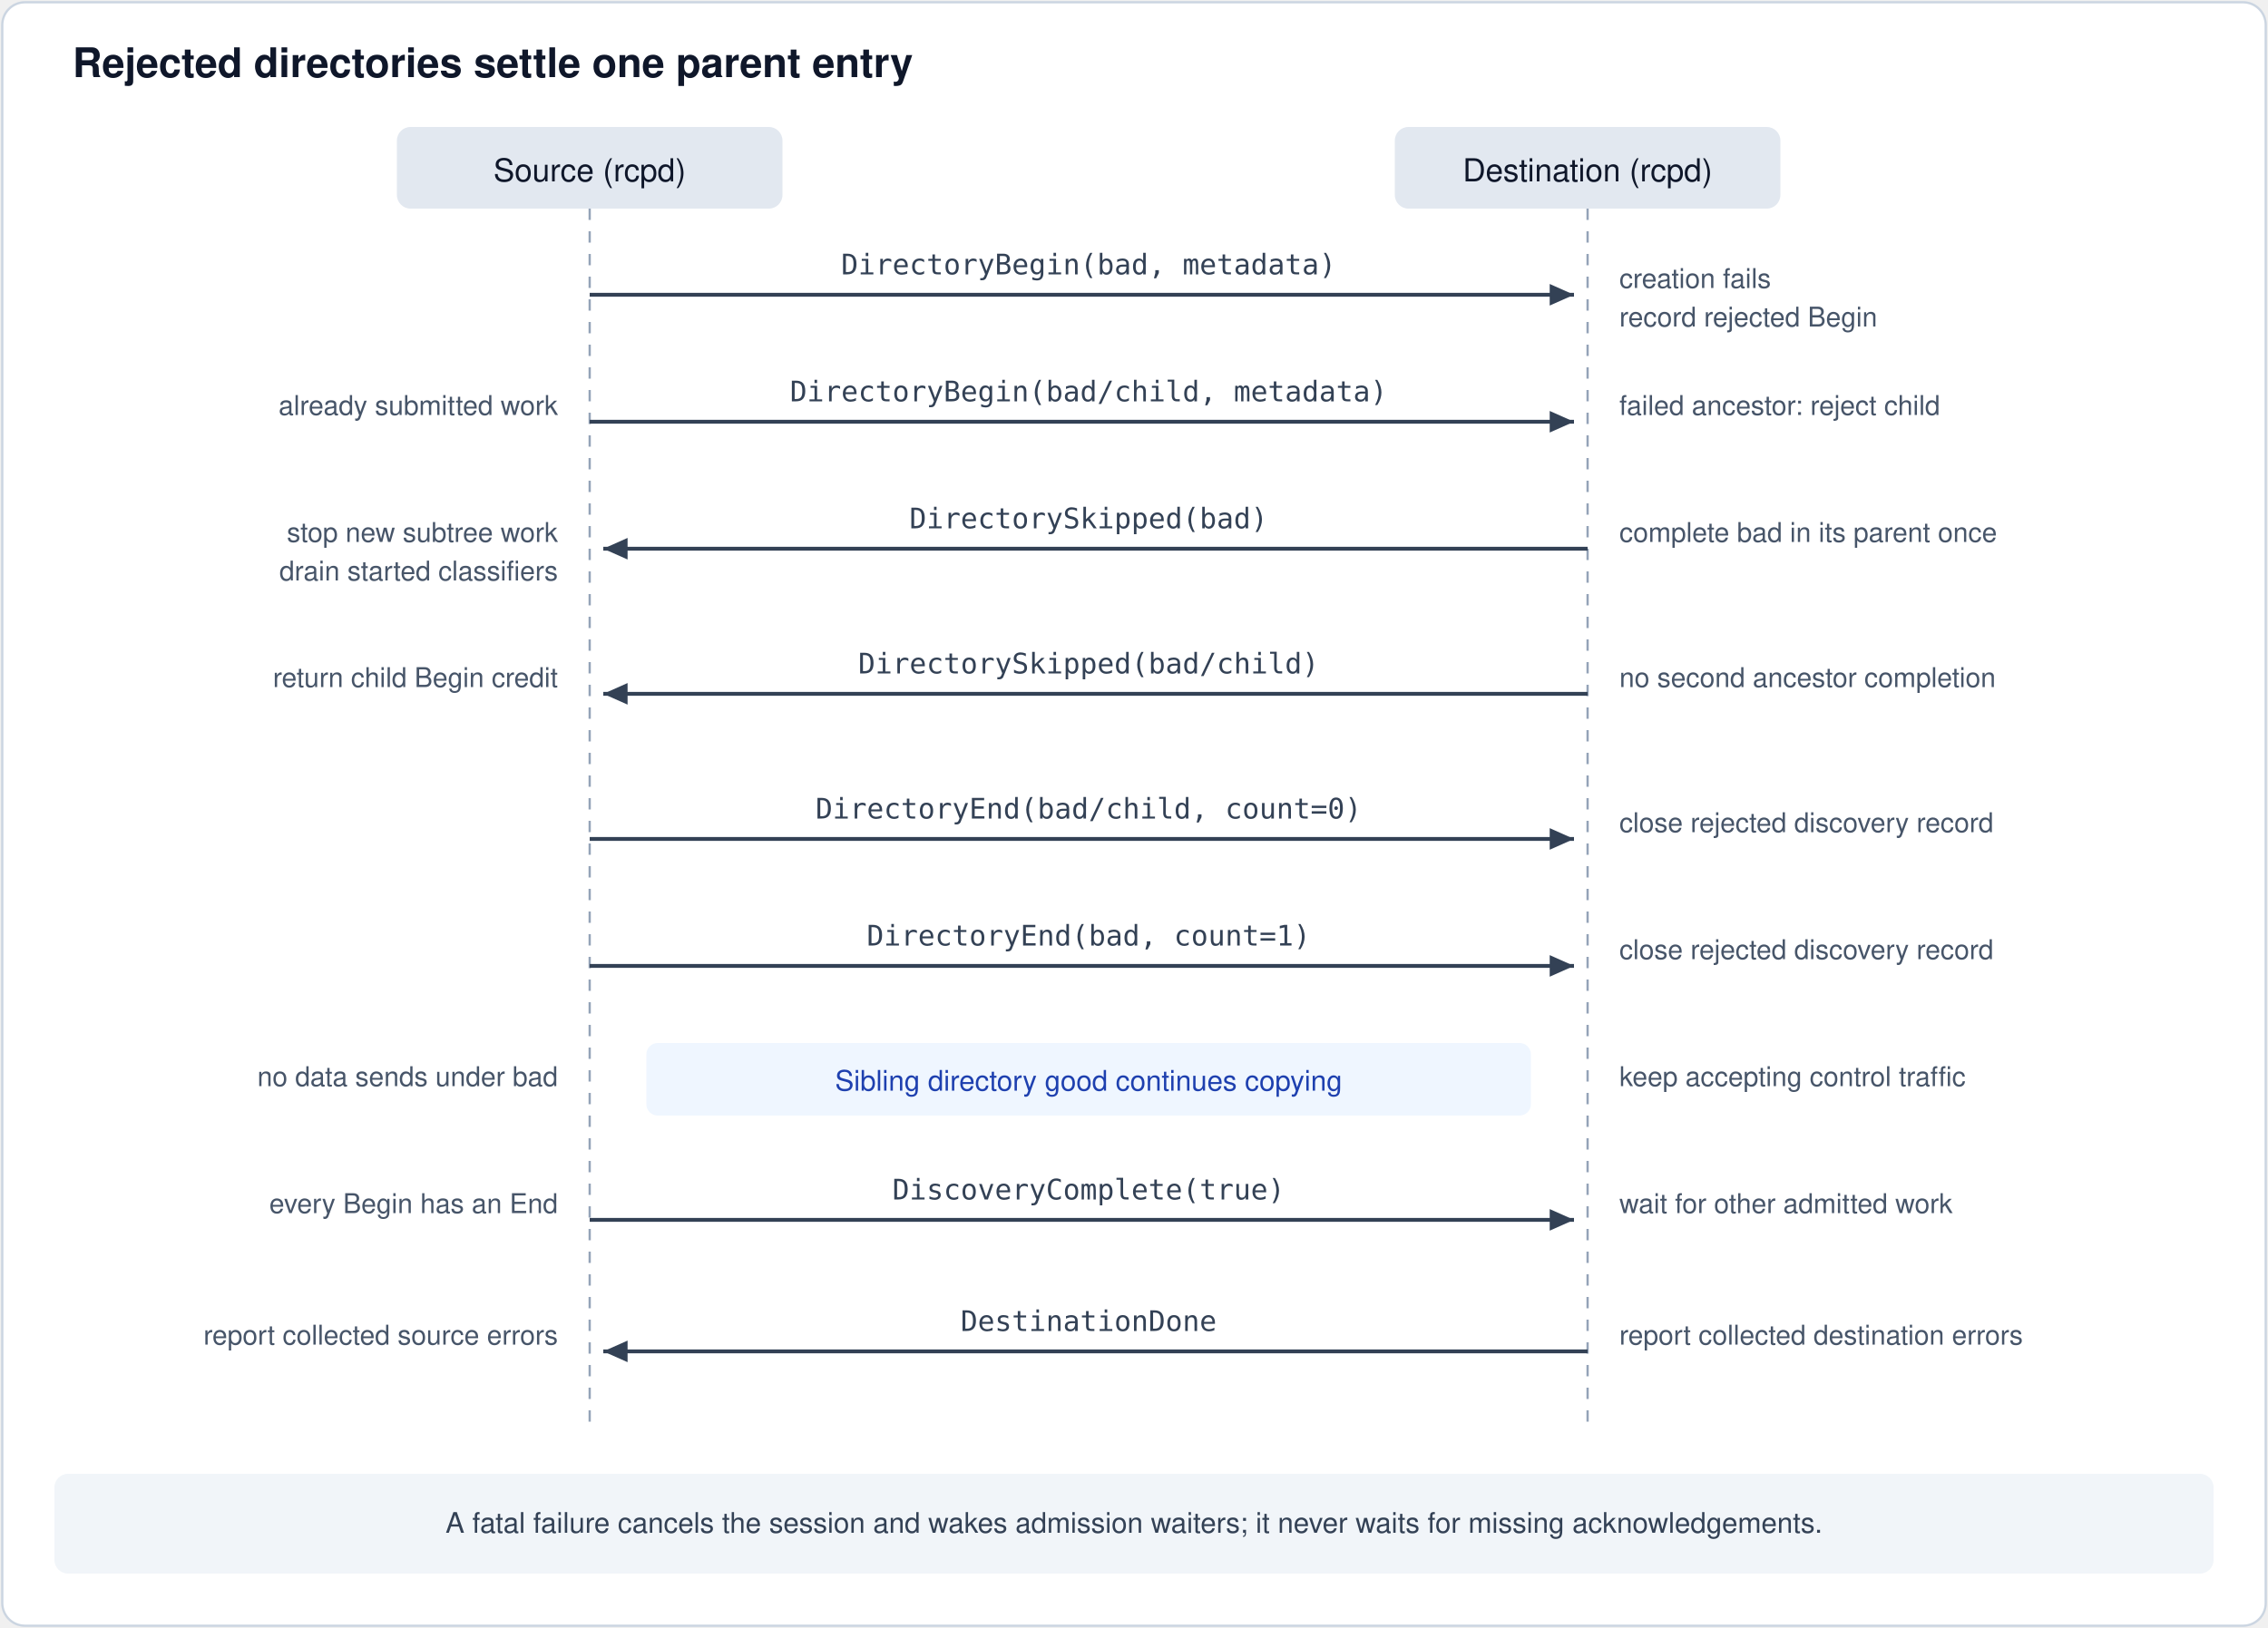
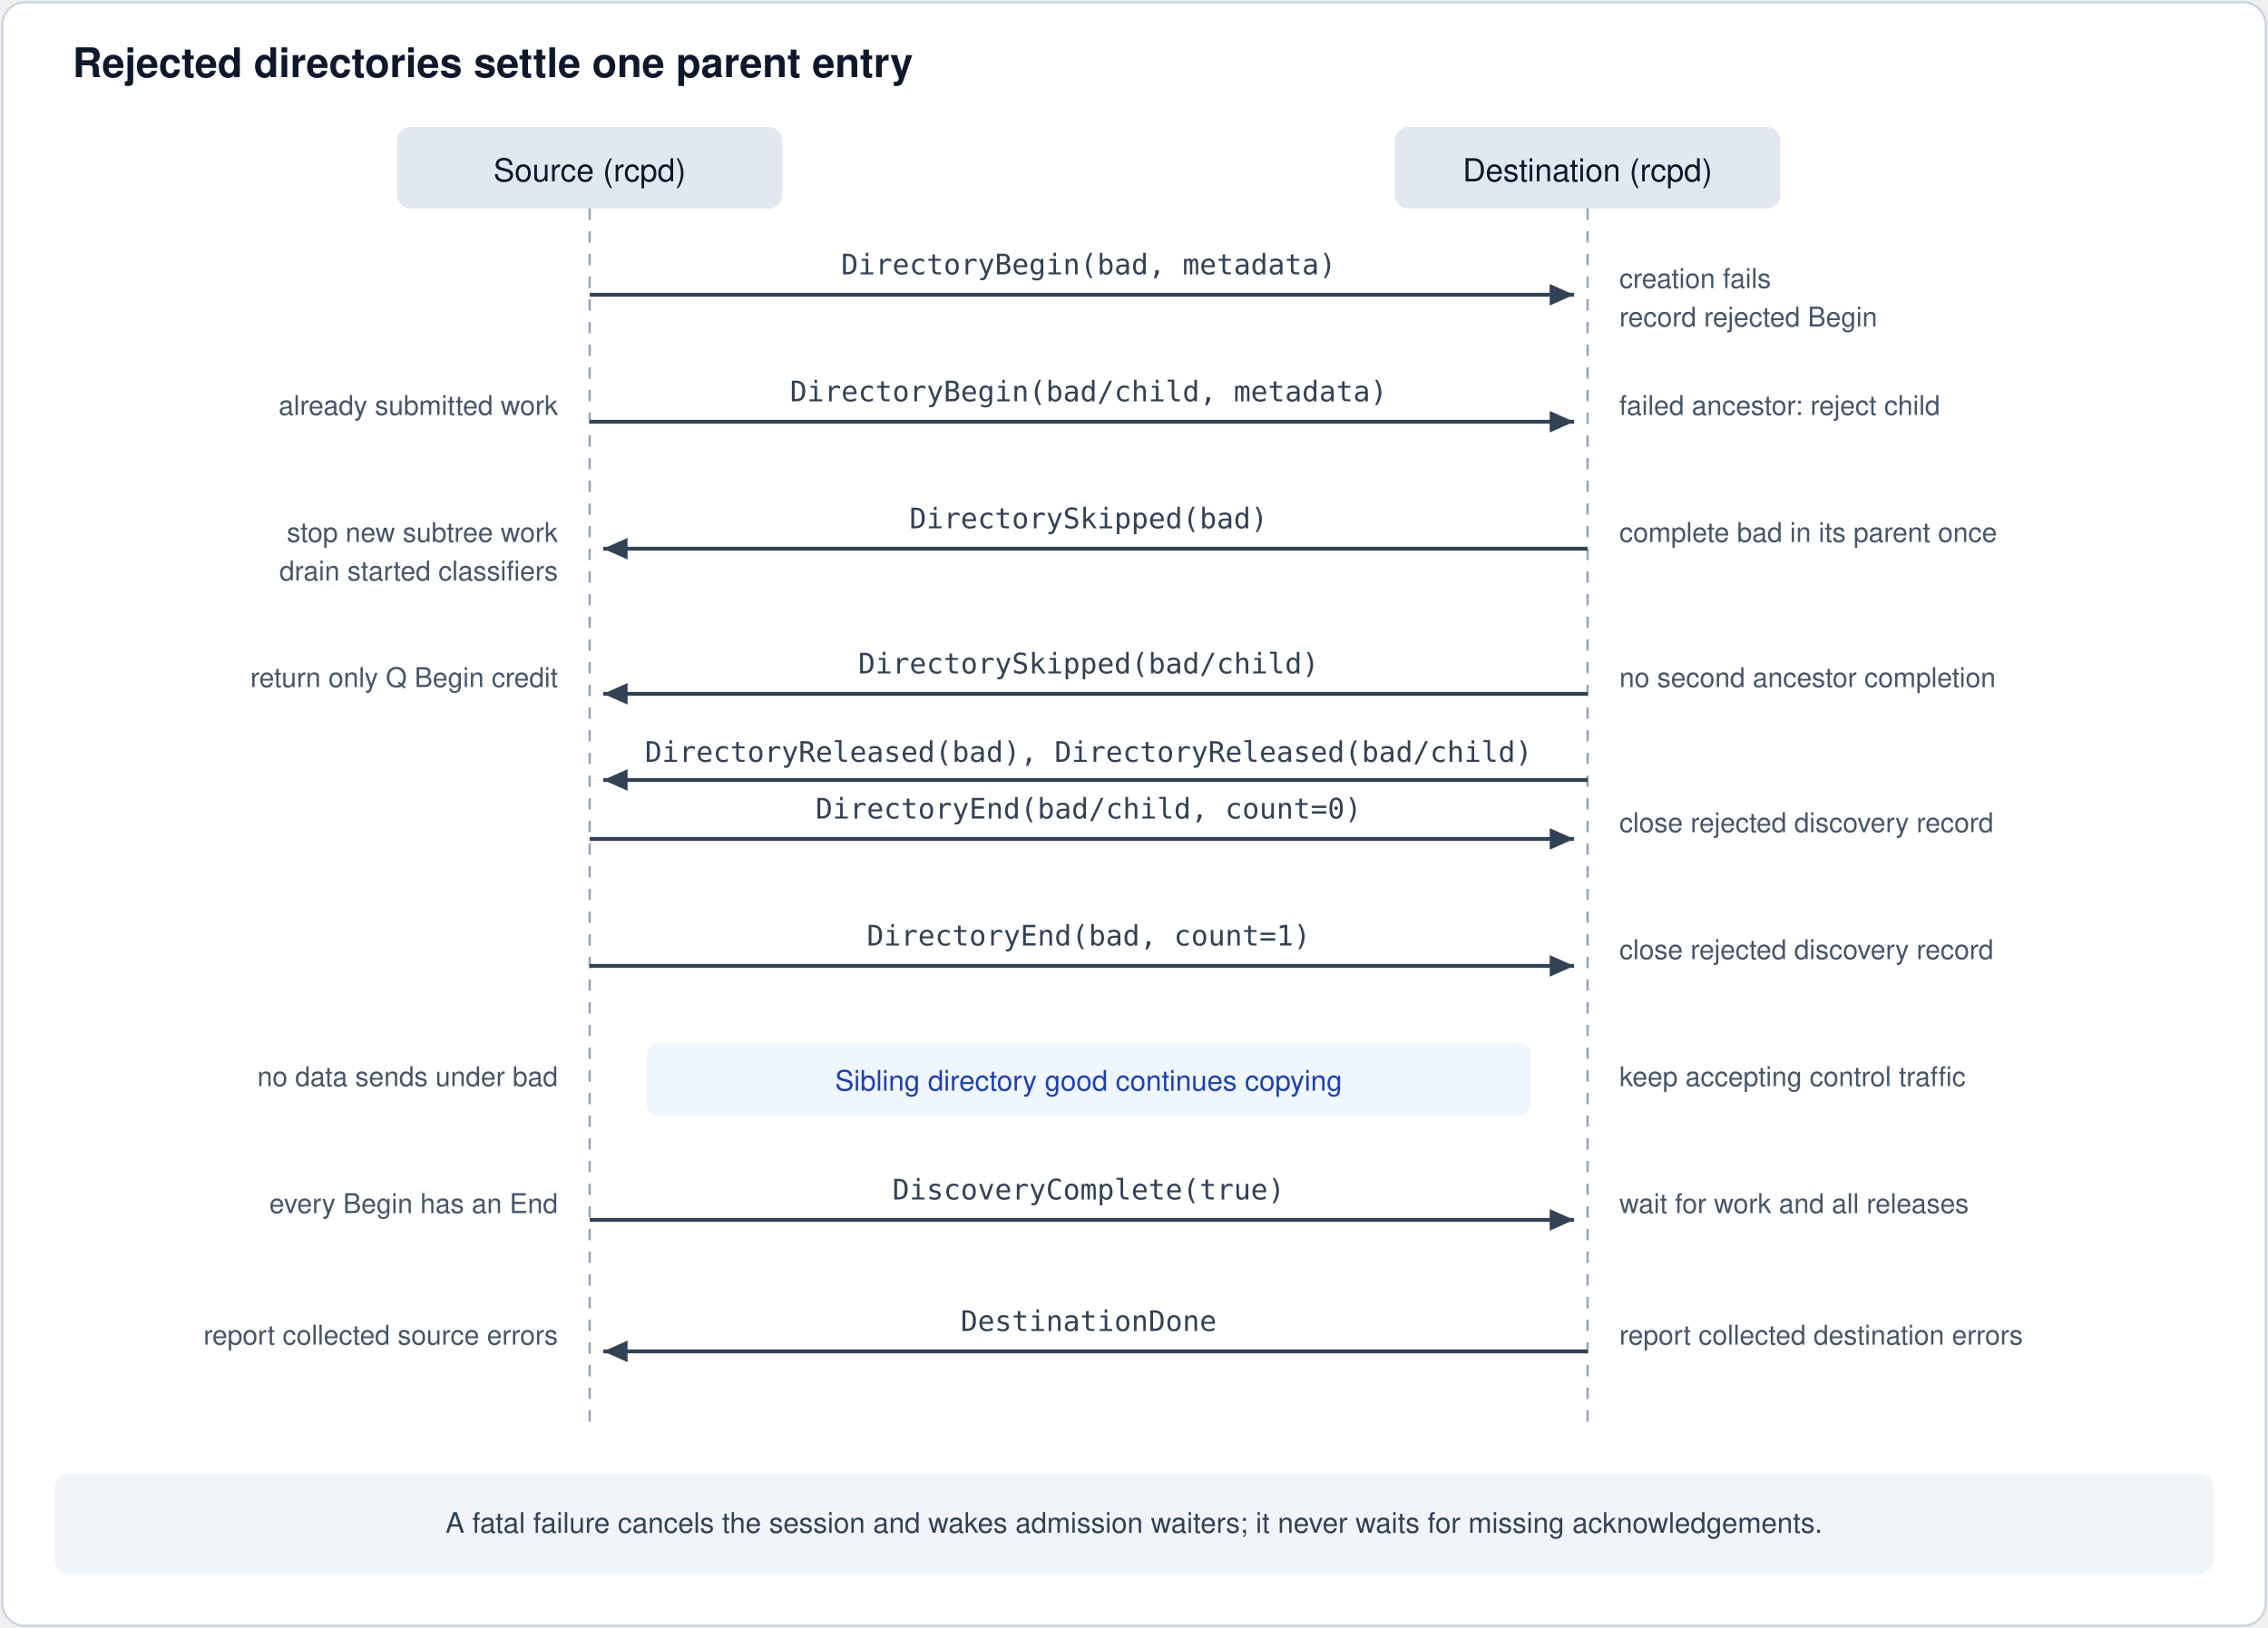
<svg xmlns="http://www.w3.org/2000/svg" viewBox="0 0 1000 718" role="img" aria-labelledby="title desc" font-family="-apple-system, 'Segoe UI', Helvetica, Arial, sans-serif">
  <defs>
    <marker id="arrow" viewBox="0 0 10 10" refX="9" refY="5" markerWidth="7" markerHeight="7" orient="auto-start-reverse">
      <path d="M 0 1 L 9 5 L 0 9 z" fill="context-stroke" />
    </marker>
  </defs>
  <rect x="1" y="1" width="998" height="716" rx="10" fill="#fff" stroke="#cbd5e1" />
  <text x="32" y="34" font-size="18" font-weight="600" fill="#0f172a">Rejected directories settle one parent entry</text>
  <rect x="175" y="56" width="170" height="36" rx="6" fill="#e2e8f0" />
  <text x="260" y="80" text-anchor="middle" font-size="14" fill="#0f172a">Source (rcpd)</text>
  <line x1="260" y1="92" x2="260" y2="630" stroke="#94a3b8" stroke-dasharray="5 5" />
  <rect x="615" y="56" width="170" height="36" rx="6" fill="#e2e8f0" />
  <text x="700" y="80" text-anchor="middle" font-size="14" fill="#0f172a">Destination (rcpd)</text>
  <line x1="700" y1="92" x2="700" y2="630" stroke="#94a3b8" stroke-dasharray="5 5" />
  <line x1="260" y1="130" x2="694" y2="130" stroke="#334155" stroke-width="1.7" marker-end="url(#arrow)" />
  <text x="480" y="121" text-anchor="middle" font-size="12.5" font-family="ui-monospace, monospace" fill="#334155">DirectoryBegin(bad, metadata)</text>
  <text x="714" y="127" text-anchor="start" font-size="12" fill="#475569">creation fails</text>
  <text x="714" y="144" text-anchor="start" font-size="12" fill="#475569">record rejected Begin</text>
  <line x1="260" y1="186" x2="694" y2="186" stroke="#334155" stroke-width="1.7" marker-end="url(#arrow)" />
  <text x="480" y="177" text-anchor="middle" font-size="12.5" font-family="ui-monospace, monospace" fill="#334155">DirectoryBegin(bad/child, metadata)</text>
  <text x="246" y="183" text-anchor="end" font-size="12" fill="#475569">already submitted work</text>
  <text x="714" y="183" text-anchor="start" font-size="12" fill="#475569">failed ancestor: reject child</text>
  <line x1="700" y1="242" x2="266" y2="242" stroke="#334155" stroke-width="1.7" marker-end="url(#arrow)" />
  <text x="480" y="233" text-anchor="middle" font-size="12.5" font-family="ui-monospace, monospace" fill="#334155">DirectorySkipped(bad)</text>
  <text x="246" y="239" text-anchor="end" font-size="12" fill="#475569">stop new subtree work</text>
  <text x="246" y="256" text-anchor="end" font-size="12" fill="#475569">drain started classifiers</text>
  <text x="714" y="239" text-anchor="start" font-size="12" fill="#475569">complete bad in its parent once</text>
  <line x1="700" y1="306" x2="266" y2="306" stroke="#334155" stroke-width="1.7" marker-end="url(#arrow)" />
  <text x="480" y="297" text-anchor="middle" font-size="12.5" font-family="ui-monospace, monospace" fill="#334155">DirectorySkipped(bad/child)</text>
-   <text x="246" y="303" text-anchor="end" font-size="12" fill="#475569">return child Begin credit</text>
+   <text x="246" y="303" text-anchor="end" font-size="12" fill="#475569">return only Q Begin credit</text>
  <text x="714" y="303" text-anchor="start" font-size="12" fill="#475569">no second ancestor completion</text>
+   <line x1="700" y1="344" x2="266" y2="344" stroke="#334155" stroke-width="1.7" marker-end="url(#arrow)" />
+   <text x="480" y="336" text-anchor="middle" font-size="12.5" font-family="ui-monospace, monospace" fill="#334155">DirectoryReleased(bad), DirectoryReleased(bad/child)</text>
  <line x1="260" y1="370" x2="694" y2="370" stroke="#334155" stroke-width="1.7" marker-end="url(#arrow)" />
  <text x="480" y="361" text-anchor="middle" font-size="12.5" font-family="ui-monospace, monospace" fill="#334155">DirectoryEnd(bad/child, count=0)</text>
  <text x="714" y="367" text-anchor="start" font-size="12" fill="#475569">close rejected discovery record</text>
  <line x1="260" y1="426" x2="694" y2="426" stroke="#334155" stroke-width="1.7" marker-end="url(#arrow)" />
  <text x="480" y="417" text-anchor="middle" font-size="12.5" font-family="ui-monospace, monospace" fill="#334155">DirectoryEnd(bad, count=1)</text>
  <text x="714" y="423" text-anchor="start" font-size="12" fill="#475569">close rejected discovery record</text>
  <rect x="285" y="460" width="390" height="32" rx="5" fill="#eff6ff" />
  <text x="480" y="481" text-anchor="middle" font-size="12.5" fill="#1e40af">Sibling directory good continues copying</text>
  <text x="246" y="479" text-anchor="end" font-size="12" fill="#475569">no data sends under bad</text>
  <text x="714" y="479" text-anchor="start" font-size="12" fill="#475569">keep accepting control traffic</text>
  <line x1="260" y1="538" x2="694" y2="538" stroke="#334155" stroke-width="1.7" marker-end="url(#arrow)" />
  <text x="480" y="529" text-anchor="middle" font-size="12.5" font-family="ui-monospace, monospace" fill="#334155">DiscoveryComplete(true)</text>
  <text x="246" y="535" text-anchor="end" font-size="12" fill="#475569">every Begin has an End</text>
-   <text x="714" y="535" text-anchor="start" font-size="12" fill="#475569">wait for other admitted work</text>
+   <text x="714" y="535" text-anchor="start" font-size="12" fill="#475569">wait for work and all releases</text>
  <line x1="700" y1="596" x2="266" y2="596" stroke="#334155" stroke-width="1.7" marker-end="url(#arrow)" />
  <text x="480" y="587" text-anchor="middle" font-size="12.5" font-family="ui-monospace, monospace" fill="#334155">DestinationDone</text>
  <text x="246" y="593" text-anchor="end" font-size="12" fill="#475569">report collected source errors</text>
  <text x="714" y="593" text-anchor="start" font-size="12" fill="#475569">report collected destination errors</text>
  <rect x="24" y="650" width="952" height="44" rx="6" fill="#f1f5f9" />
  <text x="500" y="676" text-anchor="middle" font-size="12.5" fill="#334155">A fatal failure cancels the session and wakes admission waiters; it never waits for missing acknowledgements.</text>
</svg>
